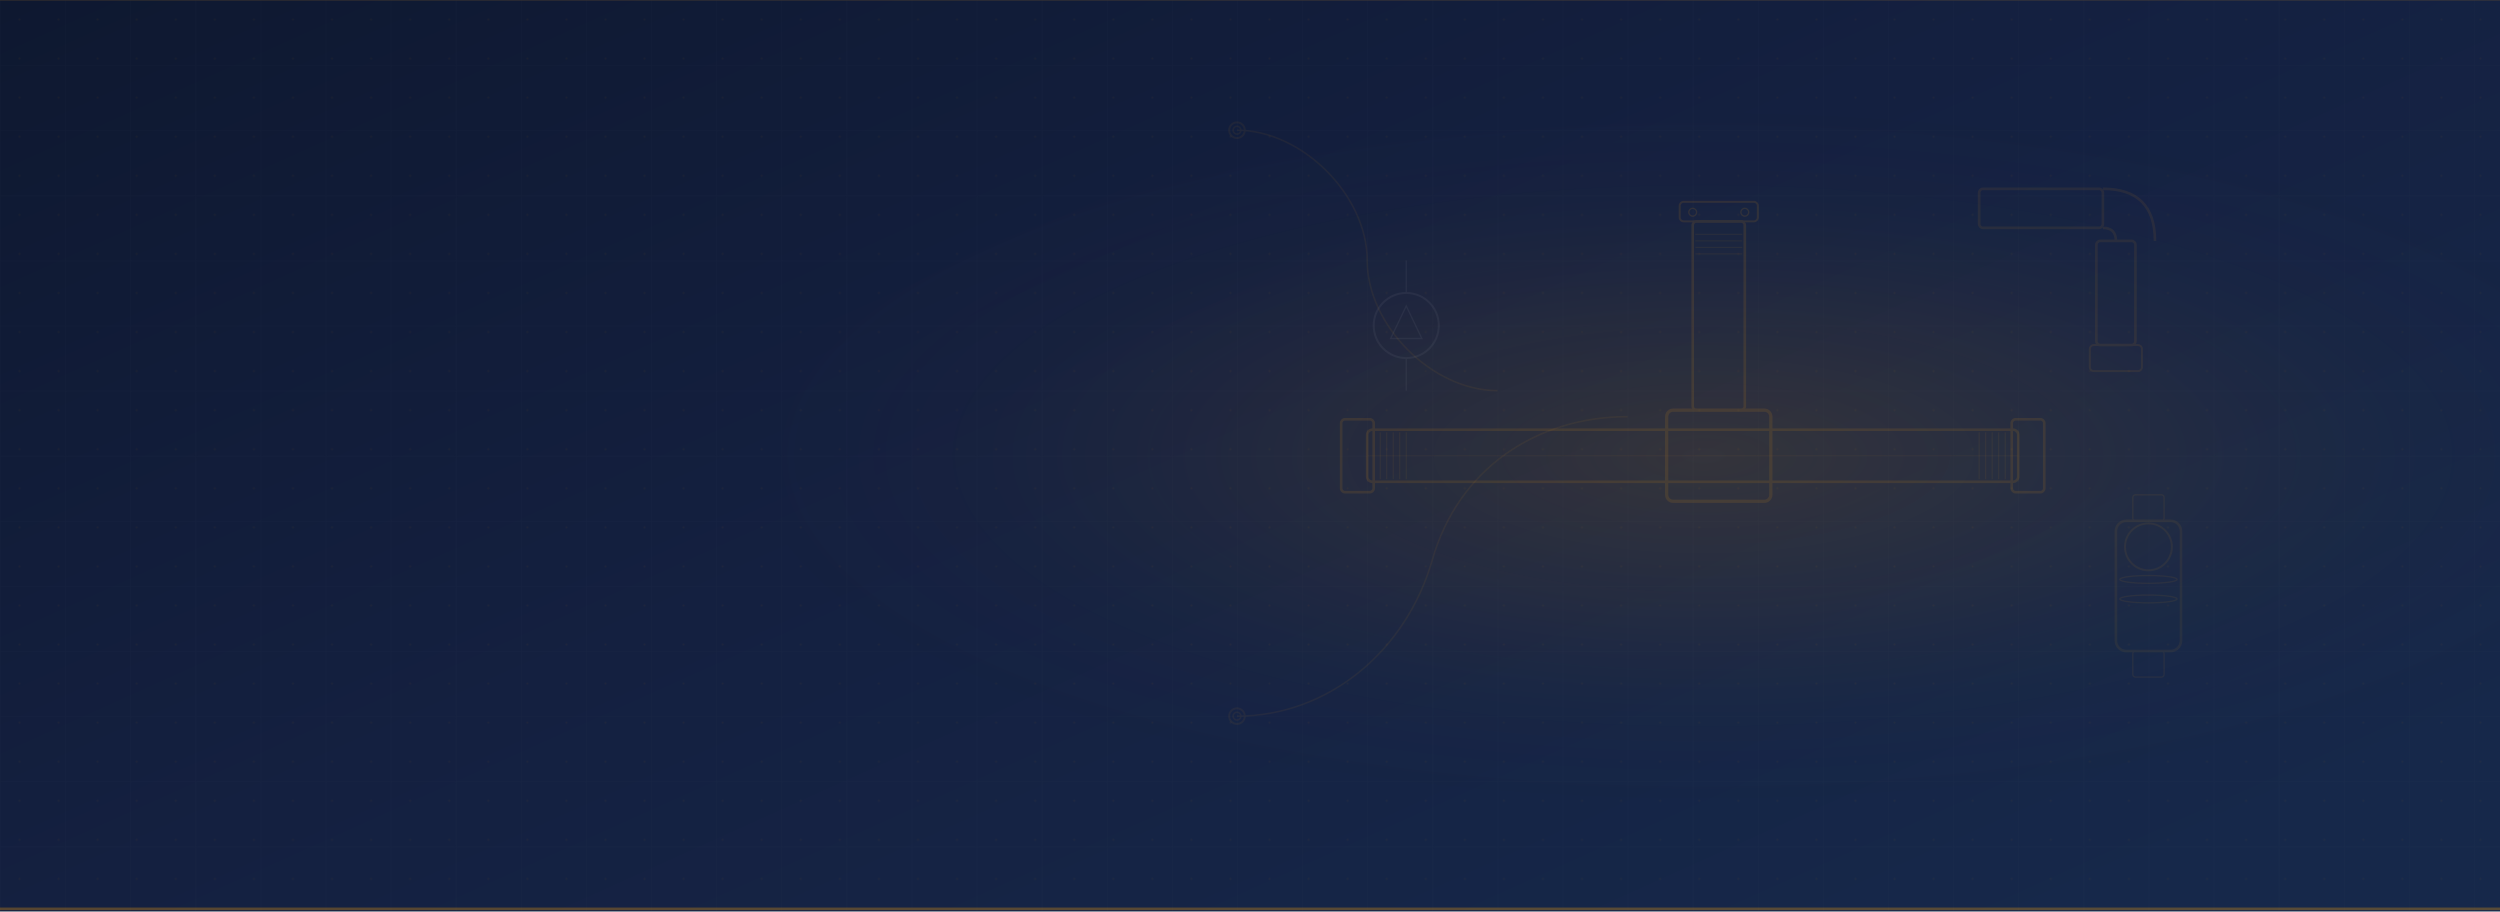
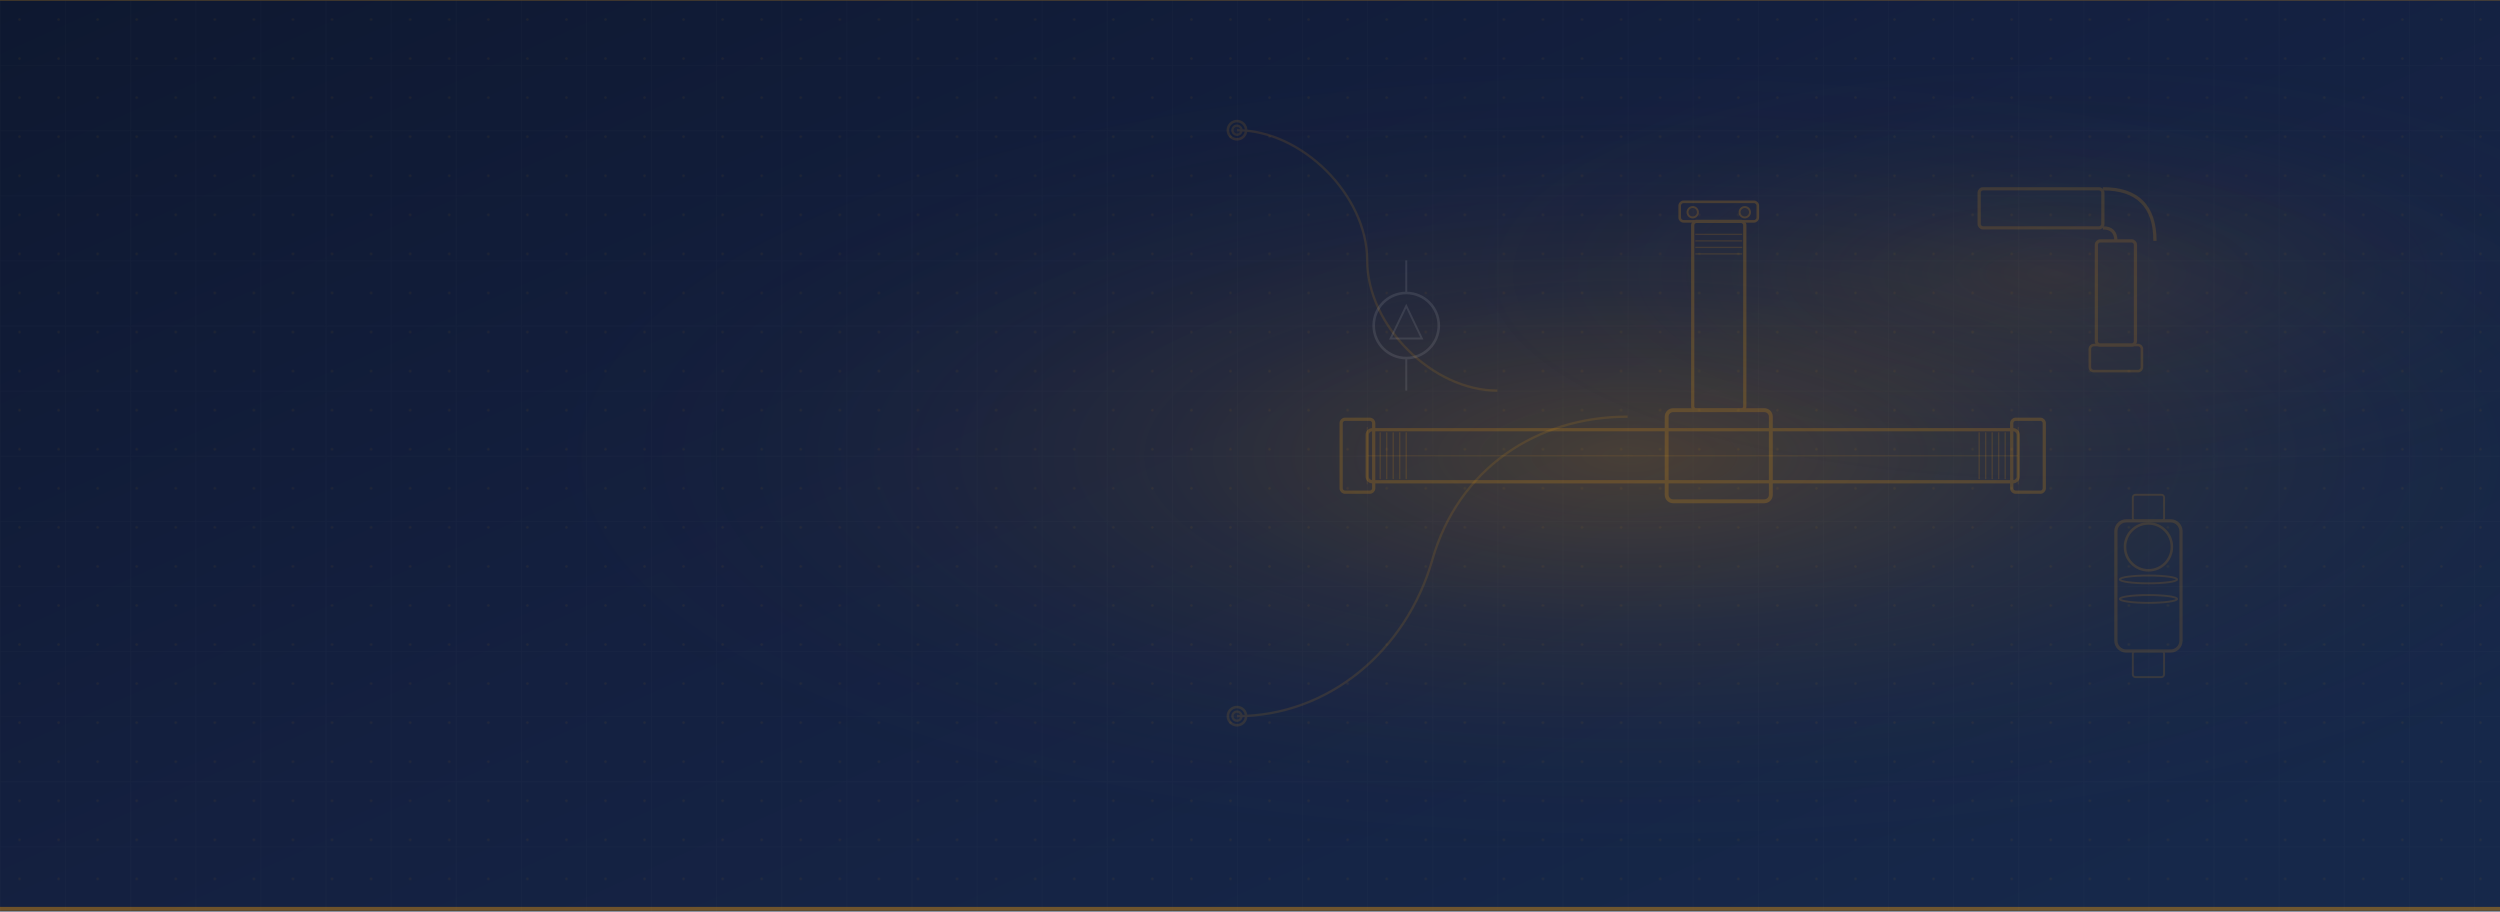
<svg xmlns="http://www.w3.org/2000/svg" viewBox="0 0 1920 700">
  <defs>
    <linearGradient id="bg" x1="0" y1="0" x2="1" y2="0.8">
      <stop offset="0%" stop-color="#0e1830" />
      <stop offset="50%" stop-color="#142040" />
      <stop offset="100%" stop-color="#16284a" />
    </linearGradient>
-     <radialGradient id="glow" cx="68%" cy="50%" r="40%">
-       <stop offset="0%" stop-color="#f59e0b" stop-opacity="0.14" />
-       <stop offset="50%" stop-color="#f59e0b" stop-opacity="0.05" />
+     <radialGradient id="glow" cx="65%" cy="50%" r="45%">
+       <stop offset="0%" stop-color="#f59e0b" stop-opacity="0.22" />
+       <stop offset="40%" stop-color="#f59e0b" stop-opacity="0.08" />
+       <stop offset="100%" stop-color="#142040" stop-opacity="0" />
+     </radialGradient>
+     <radialGradient id="glow2" cx="82%" cy="30%" r="25%">
+       <stop offset="0%" stop-color="#f59e0b" stop-opacity="0.1" />
      <stop offset="100%" stop-color="#142040" stop-opacity="0" />
    </radialGradient>
    <pattern id="grid" width="50" height="50" patternUnits="userSpaceOnUse">
-       <path d="M 50 0 L 0 0 0 50" fill="none" stroke="#ffffff" stroke-opacity="0.025" stroke-width="0.4" />
+       <path d="M 50 0 L 0 0 0 50" fill="none" stroke="#ffffff" stroke-opacity="0.035" stroke-width="0.5" />
    </pattern>
    <pattern id="dots" width="30" height="30" patternUnits="userSpaceOnUse">
-       <circle cx="15" cy="15" r="0.8" fill="#f59e0b" opacity="0.04" />
+       <circle cx="15" cy="15" r="1" fill="#f59e0b" opacity="0.06" />
    </pattern>
  </defs>
  <rect width="1920" height="700" fill="url(#bg)" />
  <rect width="1920" height="700" fill="url(#grid)" />
  <rect width="1920" height="700" fill="url(#dots)" />
  <rect width="1920" height="700" fill="url(#glow)" />
-   <g transform="translate(1200, 350)" opacity="0.11">
-     <rect x="-150" y="-20" width="500" height="40" rx="4" fill="none" stroke="#f59e0b" stroke-width="2" />
-     <g stroke="#f59e0b" stroke-width="0.8" opacity="0.6">
+   <rect width="1920" height="700" fill="url(#glow2)" />
+   <g transform="translate(1200, 350)" opacity="0.2">
+     <rect x="-150" y="-20" width="500" height="40" rx="4" fill="#f59e0b" fill-opacity="0.03" stroke="#f59e0b" stroke-width="2.5" />
+     <g stroke="#f59e0b" stroke-width="1" opacity="0.7">
      <line x1="-140" y1="-18" x2="-140" y2="18" />
      <line x1="-135" y1="-18" x2="-135" y2="18" />
      <line x1="-130" y1="-18" x2="-130" y2="18" />
      <line x1="-125" y1="-18" x2="-125" y2="18" />
      <line x1="-120" y1="-18" x2="-120" y2="18" />
      <line x1="340" y1="-18" x2="340" y2="18" />
      <line x1="335" y1="-18" x2="335" y2="18" />
      <line x1="330" y1="-18" x2="330" y2="18" />
      <line x1="325" y1="-18" x2="325" y2="18" />
      <line x1="320" y1="-18" x2="320" y2="18" />
    </g>
-     <rect x="80" y="-35" width="80" height="70" rx="5" fill="none" stroke="#f59e0b" stroke-width="2.5" />
-     <rect x="100" y="-180" width="40" height="145" rx="3" fill="none" stroke="#f59e0b" stroke-width="2" />
-     <g stroke="#f59e0b" stroke-width="0.8" opacity="0.6">
+     <rect x="80" y="-35" width="80" height="70" rx="5" fill="#f59e0b" fill-opacity="0.05" stroke="#f59e0b" stroke-width="3" />
+     <rect x="100" y="-180" width="40" height="145" rx="3" fill="#f59e0b" fill-opacity="0.03" stroke="#f59e0b" stroke-width="2.5" />
+     <g stroke="#f59e0b" stroke-width="1" opacity="0.7">
      <line x1="102" y1="-170" x2="138" y2="-170" />
      <line x1="102" y1="-165" x2="138" y2="-165" />
      <line x1="102" y1="-160" x2="138" y2="-160" />
      <line x1="102" y1="-155" x2="138" y2="-155" />
    </g>
-     <rect x="90" y="-195" width="60" height="15" rx="3" fill="none" stroke="#f59e0b" stroke-width="1.5" />
-     <circle cx="100" cy="-187" r="3" fill="none" stroke="#f59e0b" stroke-width="1" />
-     <circle cx="140" cy="-187" r="3" fill="none" stroke="#f59e0b" stroke-width="1" />
-     <rect x="-170" y="-28" width="25" height="56" rx="3" fill="none" stroke="#f59e0b" stroke-width="2" />
-     <rect x="345" y="-28" width="25" height="56" rx="3" fill="none" stroke="#f59e0b" stroke-width="2" />
+     <rect x="90" y="-195" width="60" height="15" rx="3" fill="#f59e0b" fill-opacity="0.04" stroke="#f59e0b" stroke-width="2" />
+     <circle cx="100" cy="-187" r="4" fill="#f59e0b" fill-opacity="0.15" stroke="#f59e0b" stroke-width="1.5" />
+     <circle cx="140" cy="-187" r="4" fill="#f59e0b" fill-opacity="0.15" stroke="#f59e0b" stroke-width="1.5" />
+     <rect x="-170" y="-28" width="25" height="56" rx="3" fill="#f59e0b" fill-opacity="0.04" stroke="#f59e0b" stroke-width="2.5" />
+     <rect x="345" y="-28" width="25" height="56" rx="3" fill="#f59e0b" fill-opacity="0.04" stroke="#f59e0b" stroke-width="2.5" />
  </g>
-   <g transform="translate(1600, 160)" opacity="0.08">
-     <rect x="-80" y="-15" width="95" height="30" rx="3" fill="none" stroke="#f59e0b" stroke-width="2" />
-     <path d="M 15,-15 Q 55,-15 55,25" fill="none" stroke="#f59e0b" stroke-width="2" />
-     <path d="M 15,15 Q 25,15 25,25" fill="none" stroke="#f59e0b" stroke-width="2" />
-     <rect x="10" y="25" width="30" height="80" rx="3" fill="none" stroke="#f59e0b" stroke-width="2" />
-     <rect x="5" y="105" width="40" height="20" rx="3" fill="none" stroke="#f59e0b" stroke-width="1.5" />
+   <g transform="translate(1600, 160)" opacity="0.15">
+     <rect x="-80" y="-15" width="95" height="30" rx="3" fill="#f59e0b" fill-opacity="0.03" stroke="#f59e0b" stroke-width="2.5" />
+     <path d="M 15,-15 Q 55,-15 55,25" fill="none" stroke="#f59e0b" stroke-width="2.5" />
+     <path d="M 15,15 Q 25,15 25,25" fill="none" stroke="#f59e0b" stroke-width="2.5" />
+     <rect x="10" y="25" width="30" height="80" rx="3" fill="#f59e0b" fill-opacity="0.03" stroke="#f59e0b" stroke-width="2.5" />
+     <rect x="5" y="105" width="40" height="20" rx="3" fill="#f59e0b" fill-opacity="0.04" stroke="#f59e0b" stroke-width="2" />
  </g>
-   <g transform="translate(1650, 450)" opacity="0.07">
-     <rect x="-25" y="-50" width="50" height="100" rx="8" fill="none" stroke="#f59e0b" stroke-width="2" />
-     <circle cx="0" cy="-30" r="18" fill="none" stroke="#f59e0b" stroke-width="1.5" />
-     <ellipse cx="0" cy="-5" rx="22" ry="3" fill="none" stroke="#f59e0b" stroke-width="1" />
-     <ellipse cx="0" cy="10" rx="22" ry="3" fill="none" stroke="#f59e0b" stroke-width="1" />
-     <rect x="-12" y="-70" width="24" height="20" rx="2" fill="none" stroke="#f59e0b" stroke-width="1" />
-     <rect x="-12" y="50" width="24" height="20" rx="2" fill="none" stroke="#f59e0b" stroke-width="1" />
+   <g transform="translate(1650, 450)" opacity="0.14">
+     <rect x="-25" y="-50" width="50" height="100" rx="8" fill="#f59e0b" fill-opacity="0.03" stroke="#f59e0b" stroke-width="2.5" />
+     <circle cx="0" cy="-30" r="18" fill="none" stroke="#f59e0b" stroke-width="2" />
+     <ellipse cx="0" cy="-5" rx="22" ry="3" fill="none" stroke="#f59e0b" stroke-width="1.5" />
+     <ellipse cx="0" cy="10" rx="22" ry="3" fill="none" stroke="#f59e0b" stroke-width="1.5" />
+     <rect x="-12" y="-70" width="24" height="20" rx="2" fill="#f59e0b" fill-opacity="0.04" stroke="#f59e0b" stroke-width="1.5" />
+     <rect x="-12" y="50" width="24" height="20" rx="2" fill="#f59e0b" fill-opacity="0.04" stroke="#f59e0b" stroke-width="1.5" />
  </g>
-   <g stroke="#f59e0b" stroke-width="1.2" fill="none" opacity="0.06">
+   <g stroke="#f59e0b" stroke-width="1.8" fill="none" opacity="0.12">
    <path d="M 950,100 C 1000,100 1050,150 1050,200 C 1050,250 1100,300 1150,300" />
    <path d="M 950,550 C 1020,550 1080,500 1100,430 C 1120,360 1180,320 1250,320" />
-     <circle cx="950" cy="100" r="6" stroke-width="1.5" />
-     <circle cx="950" cy="100" r="3" />
-     <circle cx="950" cy="550" r="6" stroke-width="1.5" />
-     <circle cx="950" cy="550" r="3" />
+     <circle cx="950" cy="100" r="7" stroke-width="2" />
+     <circle cx="950" cy="100" r="3.5" fill="#f59e0b" fill-opacity="0.2" />
+     <circle cx="950" cy="550" r="7" stroke-width="2" />
+     <circle cx="950" cy="550" r="3.5" fill="#f59e0b" fill-opacity="0.2" />
  </g>
-   <g transform="translate(1080, 250)" opacity="0.05">
-     <circle cx="0" cy="0" r="25" fill="none" stroke="#ffffff" stroke-width="1.5" />
-     <polygon points="0,-15 12,10 -12,10" fill="none" stroke="#ffffff" stroke-width="1" />
-     <line x1="0" y1="25" x2="0" y2="50" stroke="#ffffff" stroke-width="1" />
-     <line x1="0" y1="-25" x2="0" y2="-50" stroke="#ffffff" stroke-width="1" />
+   <g transform="translate(1080, 250)" opacity="0.1">
+     <circle cx="0" cy="0" r="25" fill="none" stroke="#ffffff" stroke-width="2" />
+     <polygon points="0,-15 12,10 -12,10" fill="#ffffff" fill-opacity="0.08" stroke="#ffffff" stroke-width="1.5" />
+     <line x1="0" y1="25" x2="0" y2="50" stroke="#ffffff" stroke-width="1.5" />
+     <line x1="0" y1="-25" x2="0" y2="-50" stroke="#ffffff" stroke-width="1.5" />
  </g>
-   <g opacity="0.05" stroke="#f59e0b" stroke-width="0.5">
-     <line x1="1050" y1="330" x2="1050" y2="370" />
-     <line x1="1550" y1="330" x2="1550" y2="370" />
+   <g opacity="0.1" stroke="#f59e0b" stroke-width="0.8">
+     <line x1="1050" y1="328" x2="1050" y2="372" />
+     <line x1="1550" y1="328" x2="1550" y2="372" />
    <line x1="1050" y1="350" x2="1550" y2="350" />
  </g>
-   <line x1="0" y1="698" x2="1920" y2="698" stroke="#f59e0b" stroke-width="2" opacity="0.3" />
-   <line x1="0" y1="0" x2="1920" y2="0" stroke="#f59e0b" stroke-width="1" opacity="0.15" />
+   <line x1="0" y1="698" x2="1920" y2="698" stroke="#f59e0b" stroke-width="3" opacity="0.4" />
+   <line x1="0" y1="0" x2="1920" y2="0" stroke="#f59e0b" stroke-width="1.5" opacity="0.2" />
</svg>
